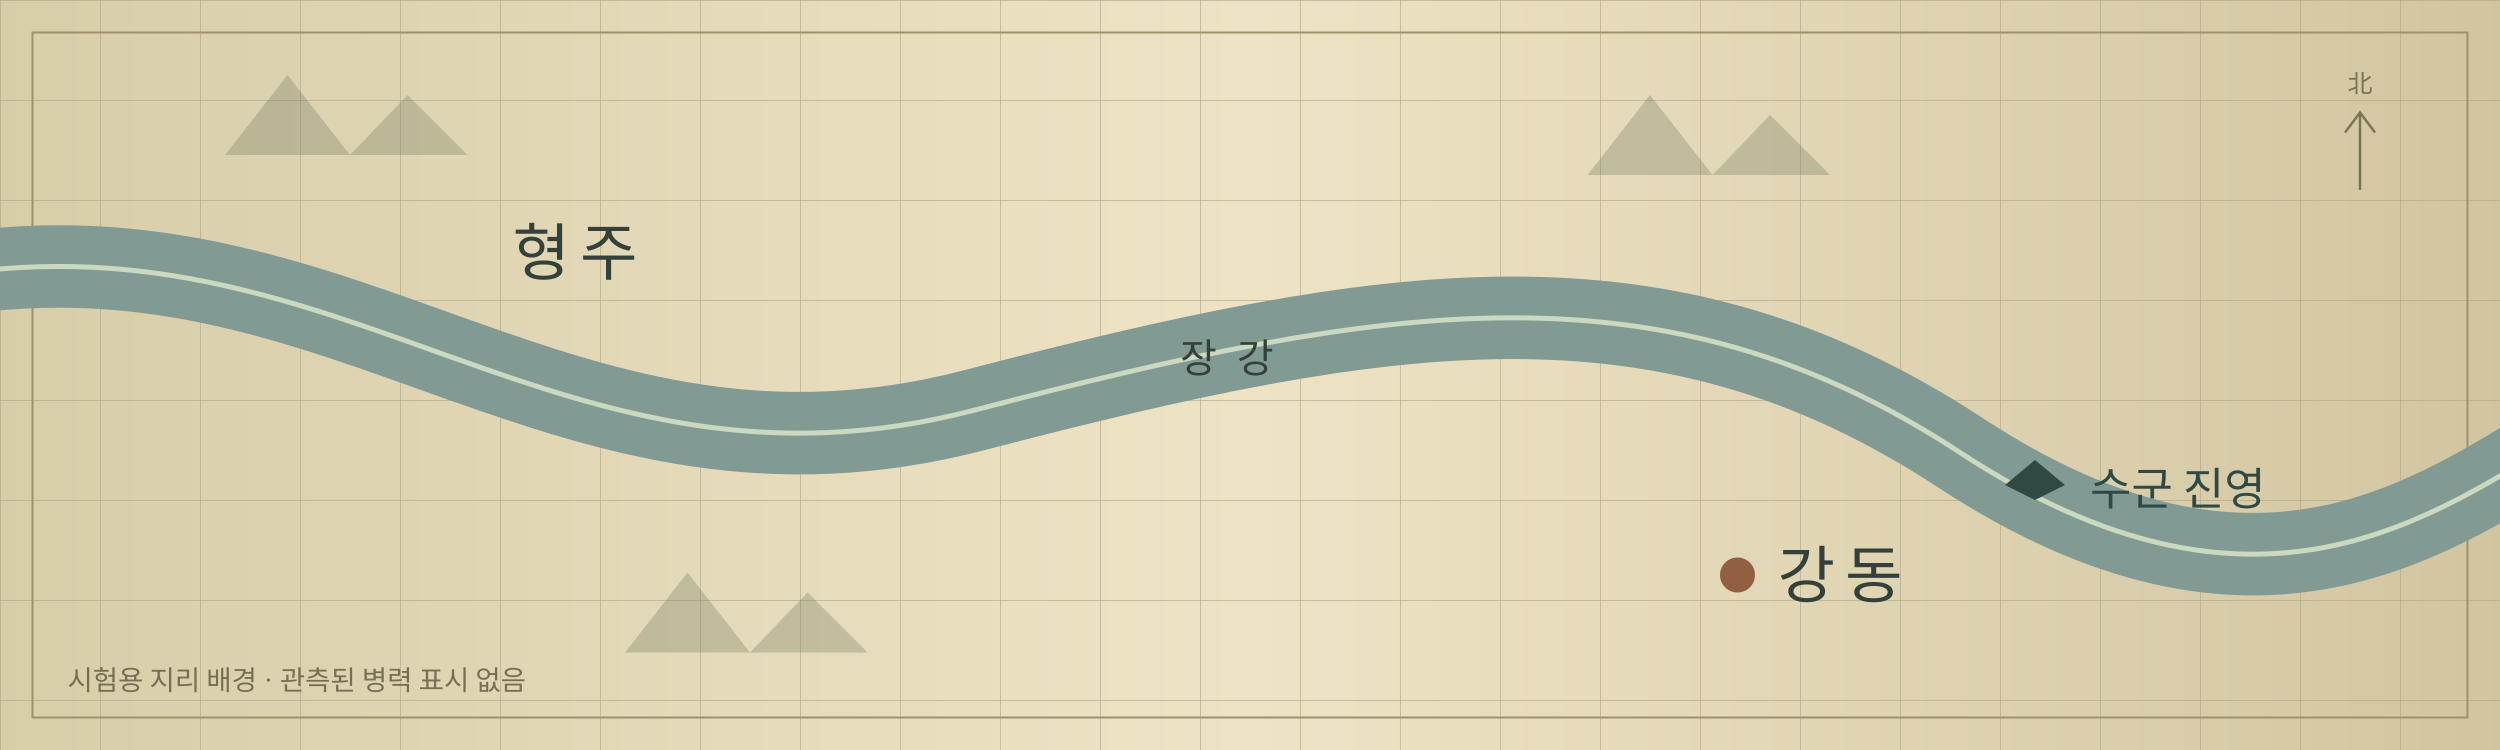
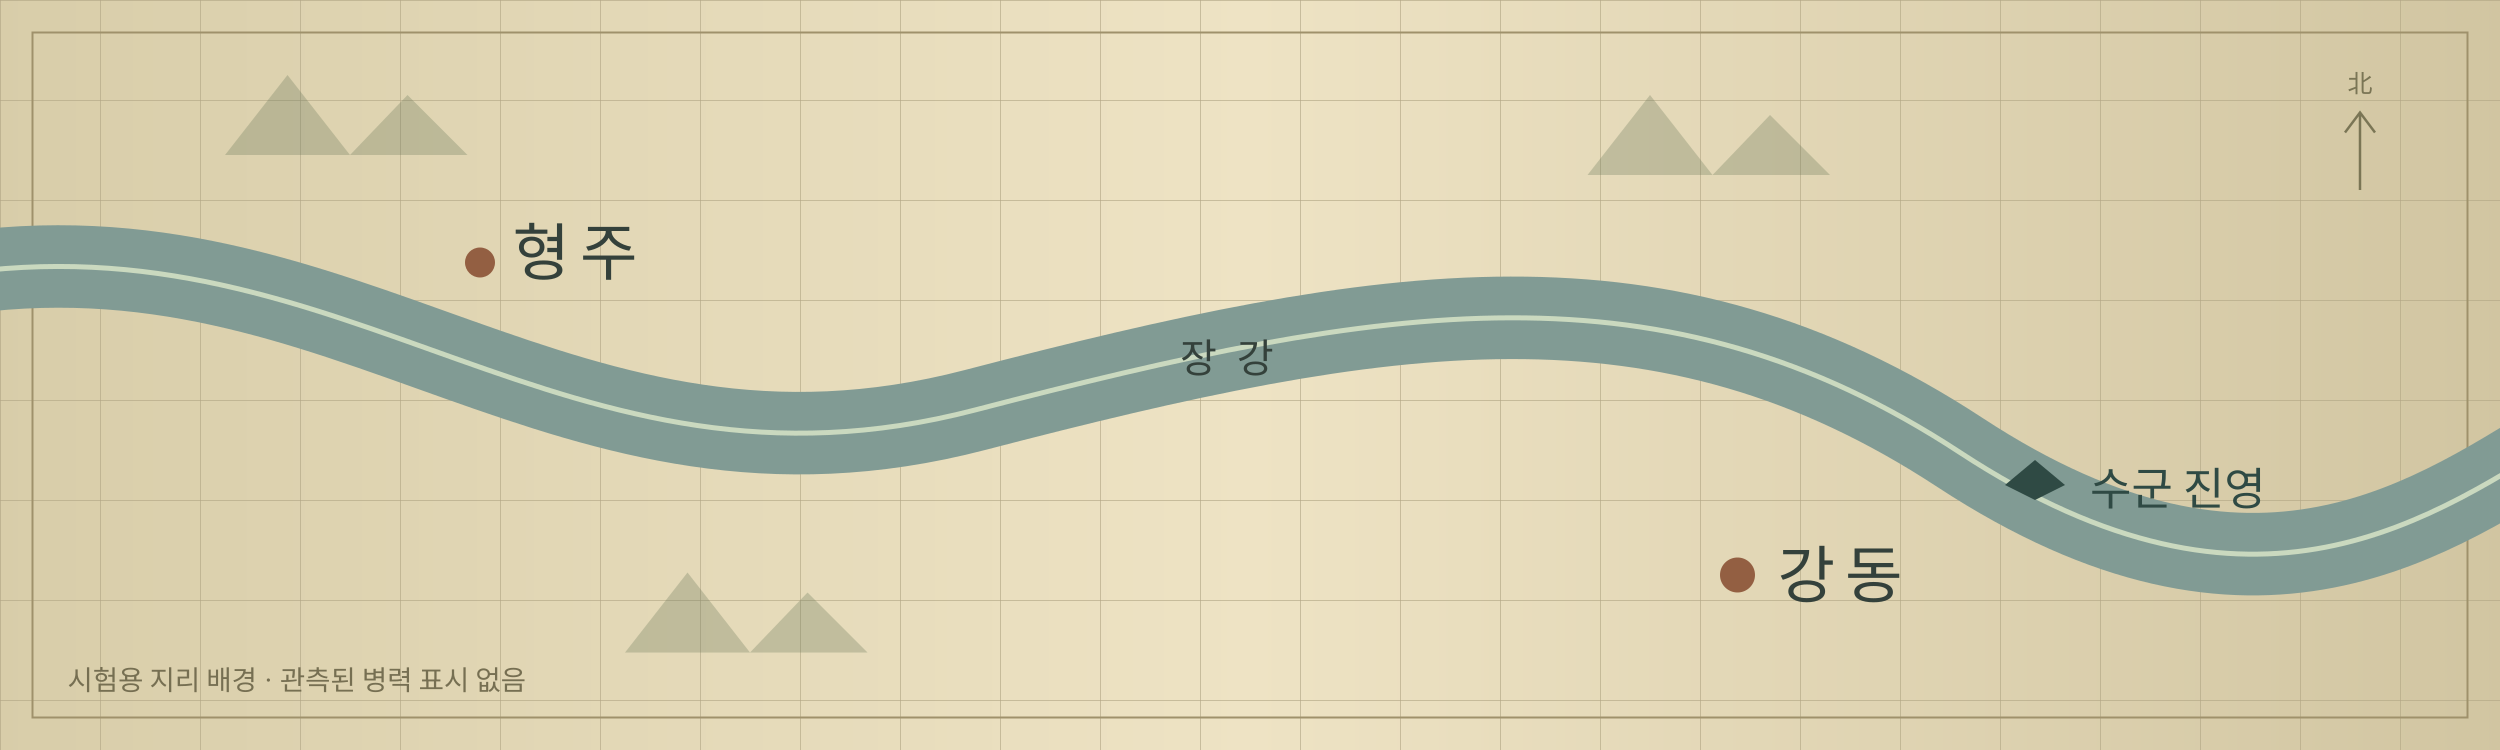
<svg xmlns="http://www.w3.org/2000/svg" class="silk-map" viewBox="0 0 1000 300" role="img" aria-labelledby="map-title map-description">
  <defs>
    <pattern id="grid" width="40" height="40" patternUnits="userSpaceOnUse">
      <path d="M40 0H0V40" fill="none" stroke="#b1a585" stroke-width=".5" />
    </pattern>
    <linearGradient id="map-paper">
      <stop stop-color="#d8cda9" />
      <stop offset=".5" stop-color="#eee3c4" />
      <stop offset="1" stop-color="#d1c5a1" />
    </linearGradient>
    <clipPath id="map-edge">
      <rect width="1000" height="300" />
    </clipPath>
  </defs>
  <g clip-path="url(#map-edge)">
    <rect width="1000" height="300" fill="url(#map-paper)" />
    <rect width="1000" height="300" fill="url(#grid)" />
    <rect x="13" y="13" width="974" height="274" fill="none" stroke="#9f916b" stroke-width=".8" />
    <path d="M-20 110C140 85 225 207 390 164S665 103 784 181S973 207 1030 172" stroke="#819b94" stroke-width="33" fill="none" />
    <path d="M-20 110C140 85 225 207 390 164S665 103 784 181S973 207 1030 172" stroke="#cad9bf" stroke-width="2" fill="none" />
    <g fill="#687758" opacity=".3">
      <path d="M90 62l25-32 25 32 23-24 24 24z" />
      <path d="M635 70l25-32 25 32 23-24 24 24z" />
      <path d="M250 261l25-32 25 32 23-24 24 24z" />
    </g>
    <g fill="#34413b" font-family="Malgun Gothic, sans-serif">
      <text x="205" y="110" font-size="25" letter-spacing="4">형주</text>
      <text x="472" y="149" font-size="16" letter-spacing="8">장강</text>
    </g>
+     <g id="map-jingzhou" class="map-marker">
+       <rect x="182" y="76" width="140" height="48" fill="transparent" />
+       <circle cx="192" cy="105" r="6" fill="#935f42" />
+     </g>
    <g id="map-jiangdong" class="map-marker">
      <rect x="678" y="208" width="115" height="42" rx="4" fill="transparent" />
      <circle cx="695" cy="230" r="7" fill="#935f42" />
      <text x="711" y="239" font-size="25" letter-spacing="4" fill="#34413b" font-family="Malgun Gothic, sans-serif">강동</text>
    </g>
    <g id="map-navy" class="map-marker">
      <rect x="792" y="173" width="164" height="42" rx="4" fill="transparent" />
      <path d="M802 194l12-10 12 10-12 6z" fill="#2f4a44" />
      <text x="836" y="202" font-size="18" fill="#2f4a44" font-family="Malgun Gothic, sans-serif">수군 진영</text>
    </g>
    <path d="M944 45v31m-6-23 6-8 6 8" stroke="#7a7555" fill="none" />
    <text x="939" y="37" font-size="10" fill="#7a7555">北</text>
    <text x="27" y="276" fill="#766f52" font-size="11">시험용 지리 배경 · 관측된 병력 표시 없음</text>
  </g>
</svg>
